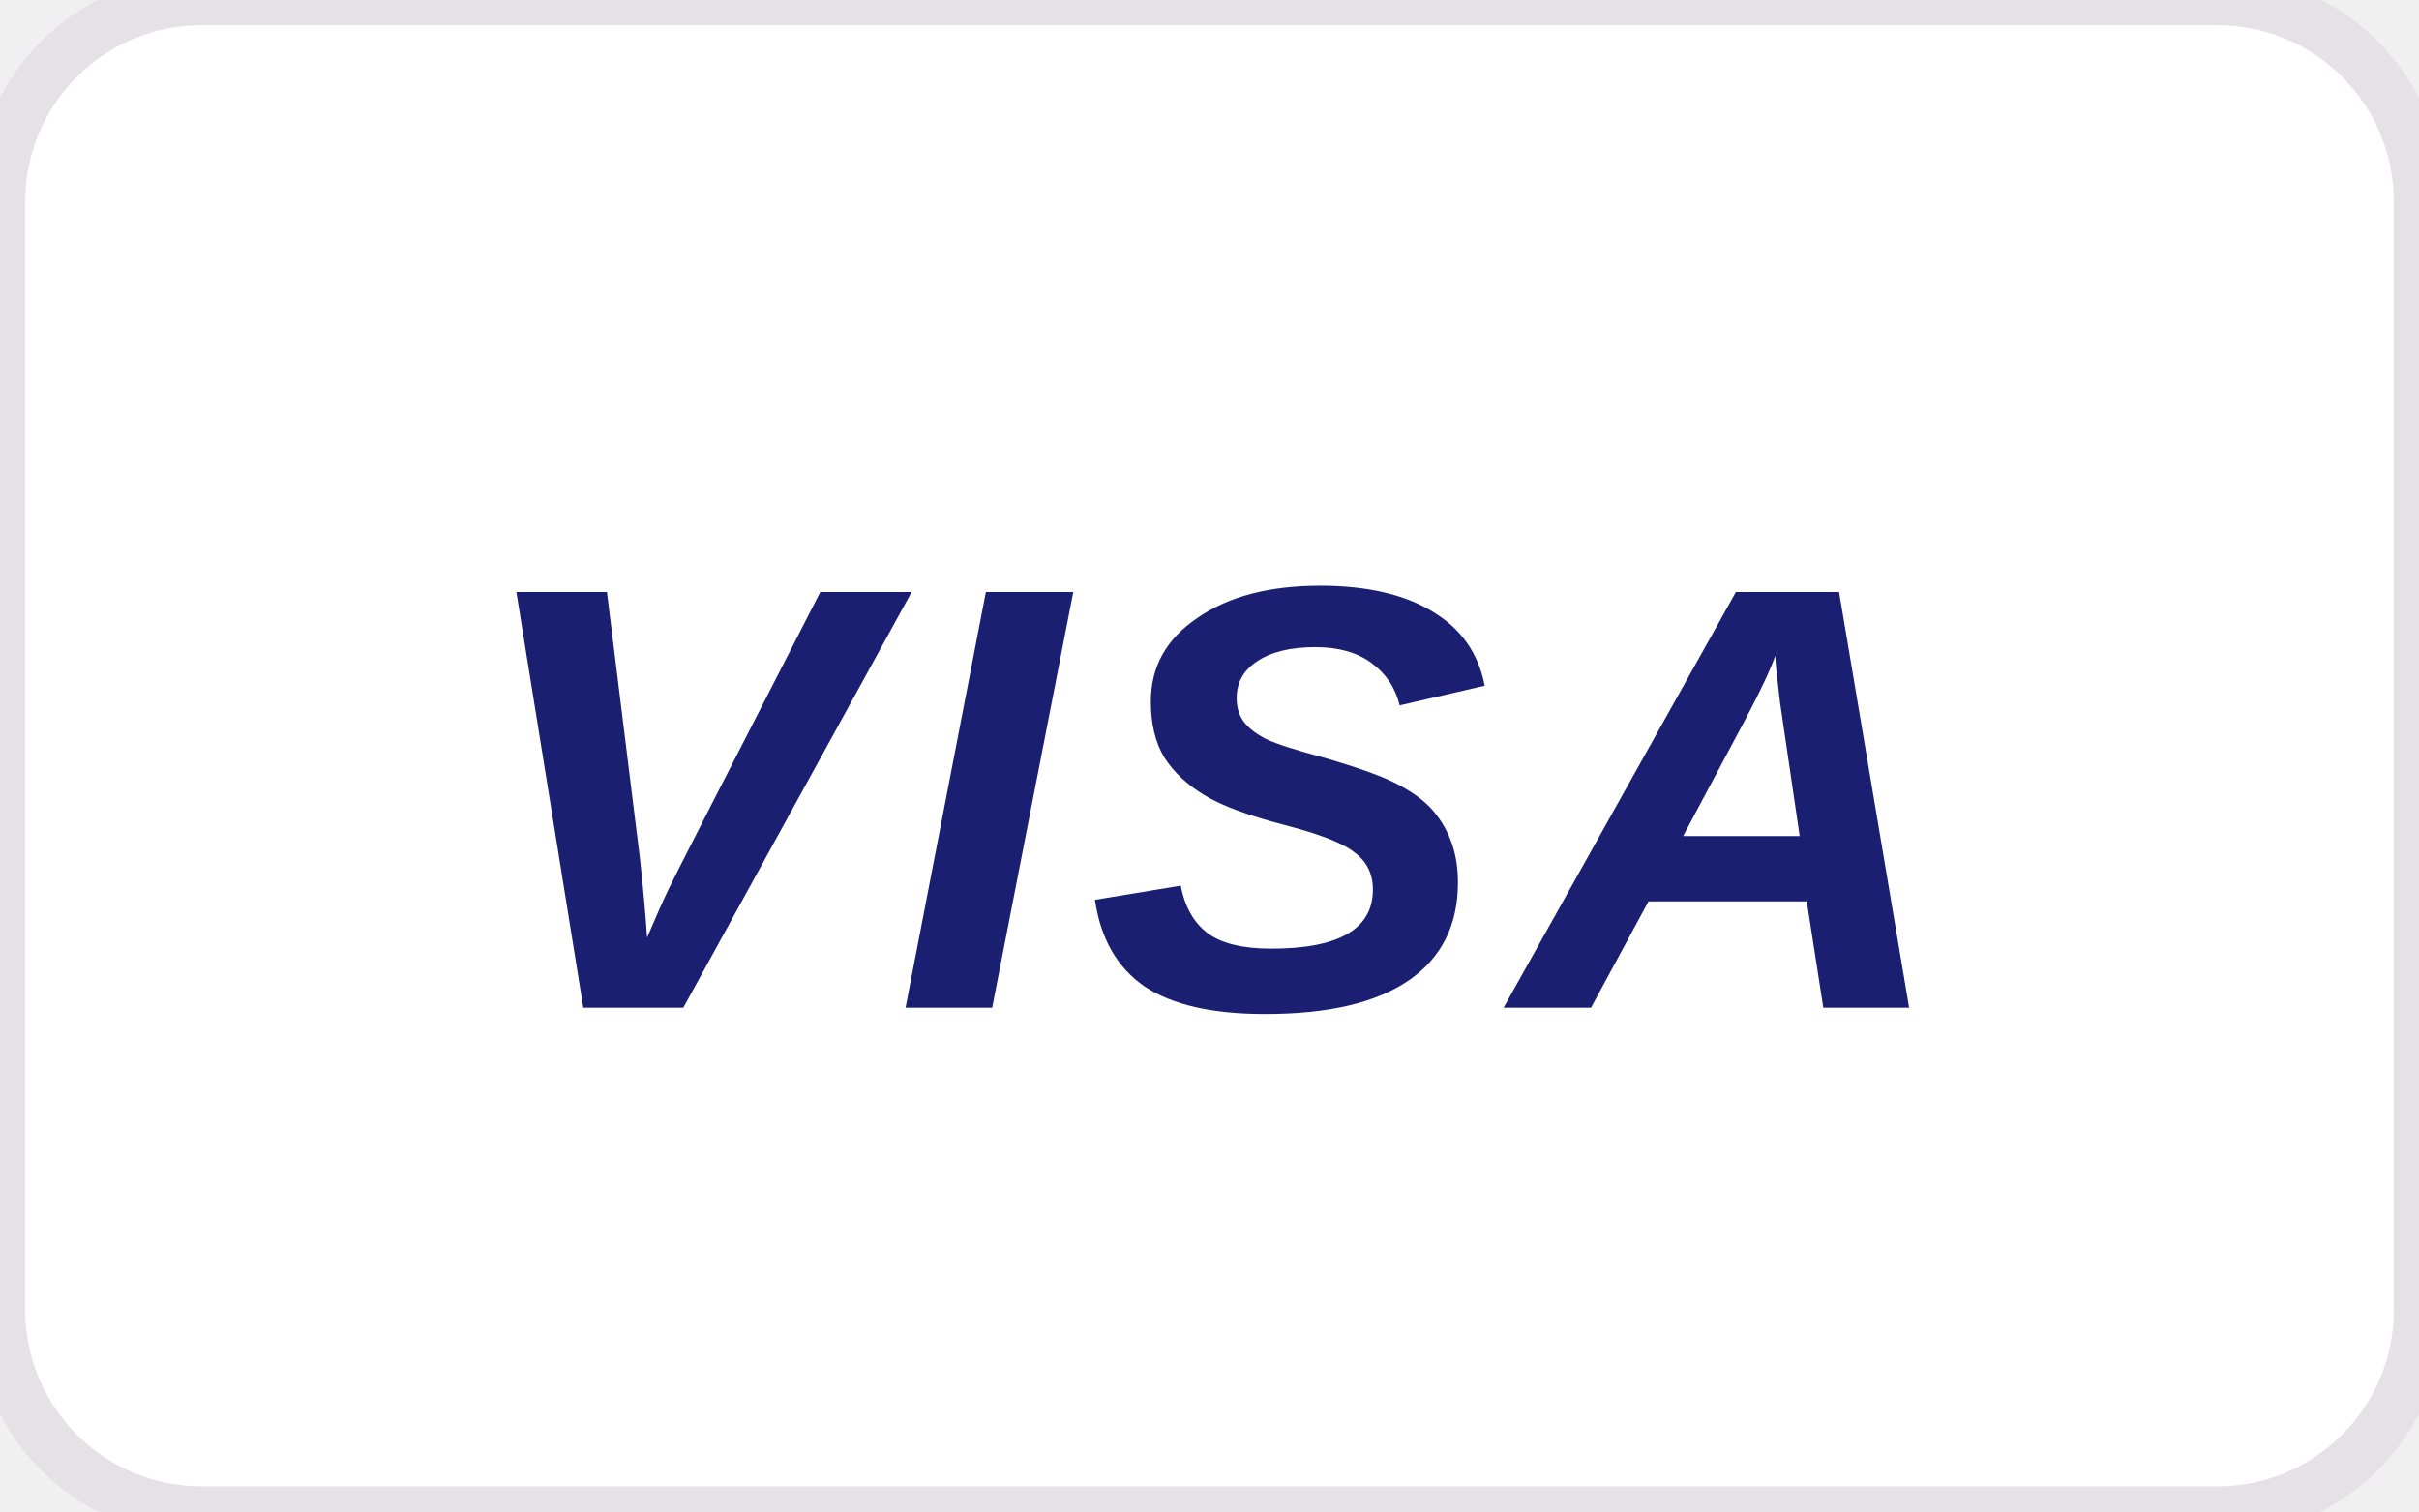
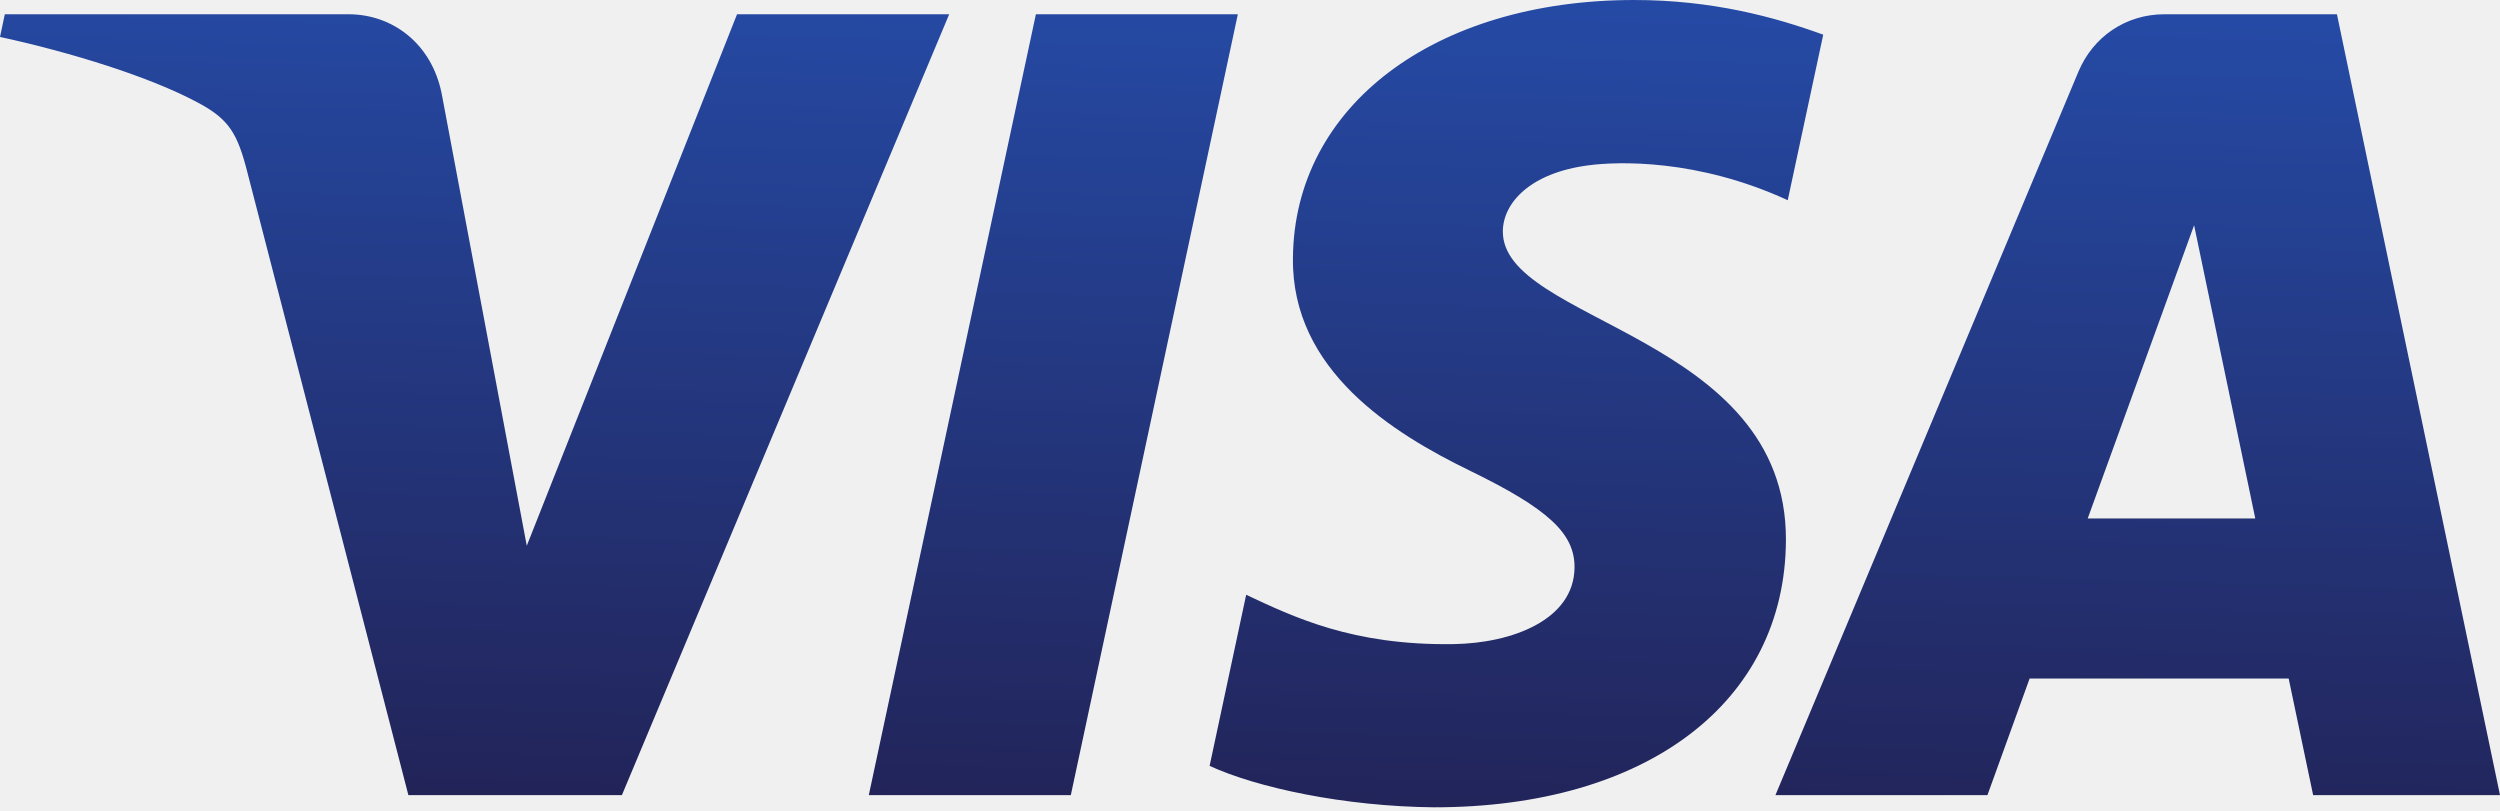
- <svg xmlns="http://www.w3.org/2000/svg" viewBox="0 0 48 30" role="img" aria-label="Visa">
-   <rect width="48" height="30" rx="4" fill="#fff" stroke="#E6E1E6" />
-   <text x="24" y="20" text-anchor="middle" font-family="Arial, Helvetica, sans-serif" font-size="12" font-style="italic" font-weight="700" letter-spacing="0.5" fill="#1A1F71">VISA</text>
+ <svg xmlns="http://www.w3.org/2000/svg" width="256px" height="83px" viewBox="0 0 256 83" version="1.1" preserveAspectRatio="xMidYMid">
+   <defs>
+     <linearGradient x1="45.974%" y1="-2.006%" x2="54.877%" y2="100%" id="linearGradient-1">
+       <stop stop-color="#222357" offset="0%" />
+       <stop stop-color="#254AA5" offset="100%" />
+     </linearGradient>
+   </defs>
+   <g>
+     <path d="M132.397,56.24 C132.251,44.724 142.66,38.298 150.501,34.477 C158.557,30.557 161.263,28.043 161.232,24.538 C161.17,19.172 154.805,16.804 148.848,16.712 C138.455,16.551 132.412,19.518 127.608,21.763 L123.864,4.243 C128.684,2.022 137.609,0.085 146.864,-7.10542736e-15 C168.589,-7.10542736e-15 182.802,10.724 182.879,27.351 C182.964,48.453 153.691,49.621 153.891,59.053 C153.96,61.913 156.689,64.965 162.669,65.741 C165.629,66.133 173.8,66.433 183.064,62.167 L186.7,79.117 C181.718,80.931 175.315,82.668 167.343,82.668 C146.895,82.668 132.512,71.799 132.397,56.24 M221.638,81.208 C217.671,81.208 214.328,78.894 212.836,75.343 L181.803,1.245 L203.512,1.245 L207.832,13.184 L234.36,13.184 L236.866,1.245 L256,1.245 L239.303,81.208 L221.638,81.208 M224.675,59.607 L230.94,29.58 L213.782,29.58 L224.675,59.607 M106.076,81.208 L88.964,1.245 L109.651,1.245 L126.755,81.208 L106.076,81.208 M75.473,81.208 L53.941,26.782 L45.232,73.059 C44.209,78.225 40.173,81.208 35.692,81.208 L0.492,81.208 L0,78.886 C7.226,77.318 15.436,74.789 20.41,72.083 C23.454,70.43 24.322,68.985 25.322,65.057 L41.819,1.245 L63.681,1.245 L97.197,81.208 L75.473,81.208" fill="url(#linearGradient-1)" transform="translate(128, 41.33421) scale(1, -1) translate(-128, -41.33421) " />
+   </g>
</svg>
